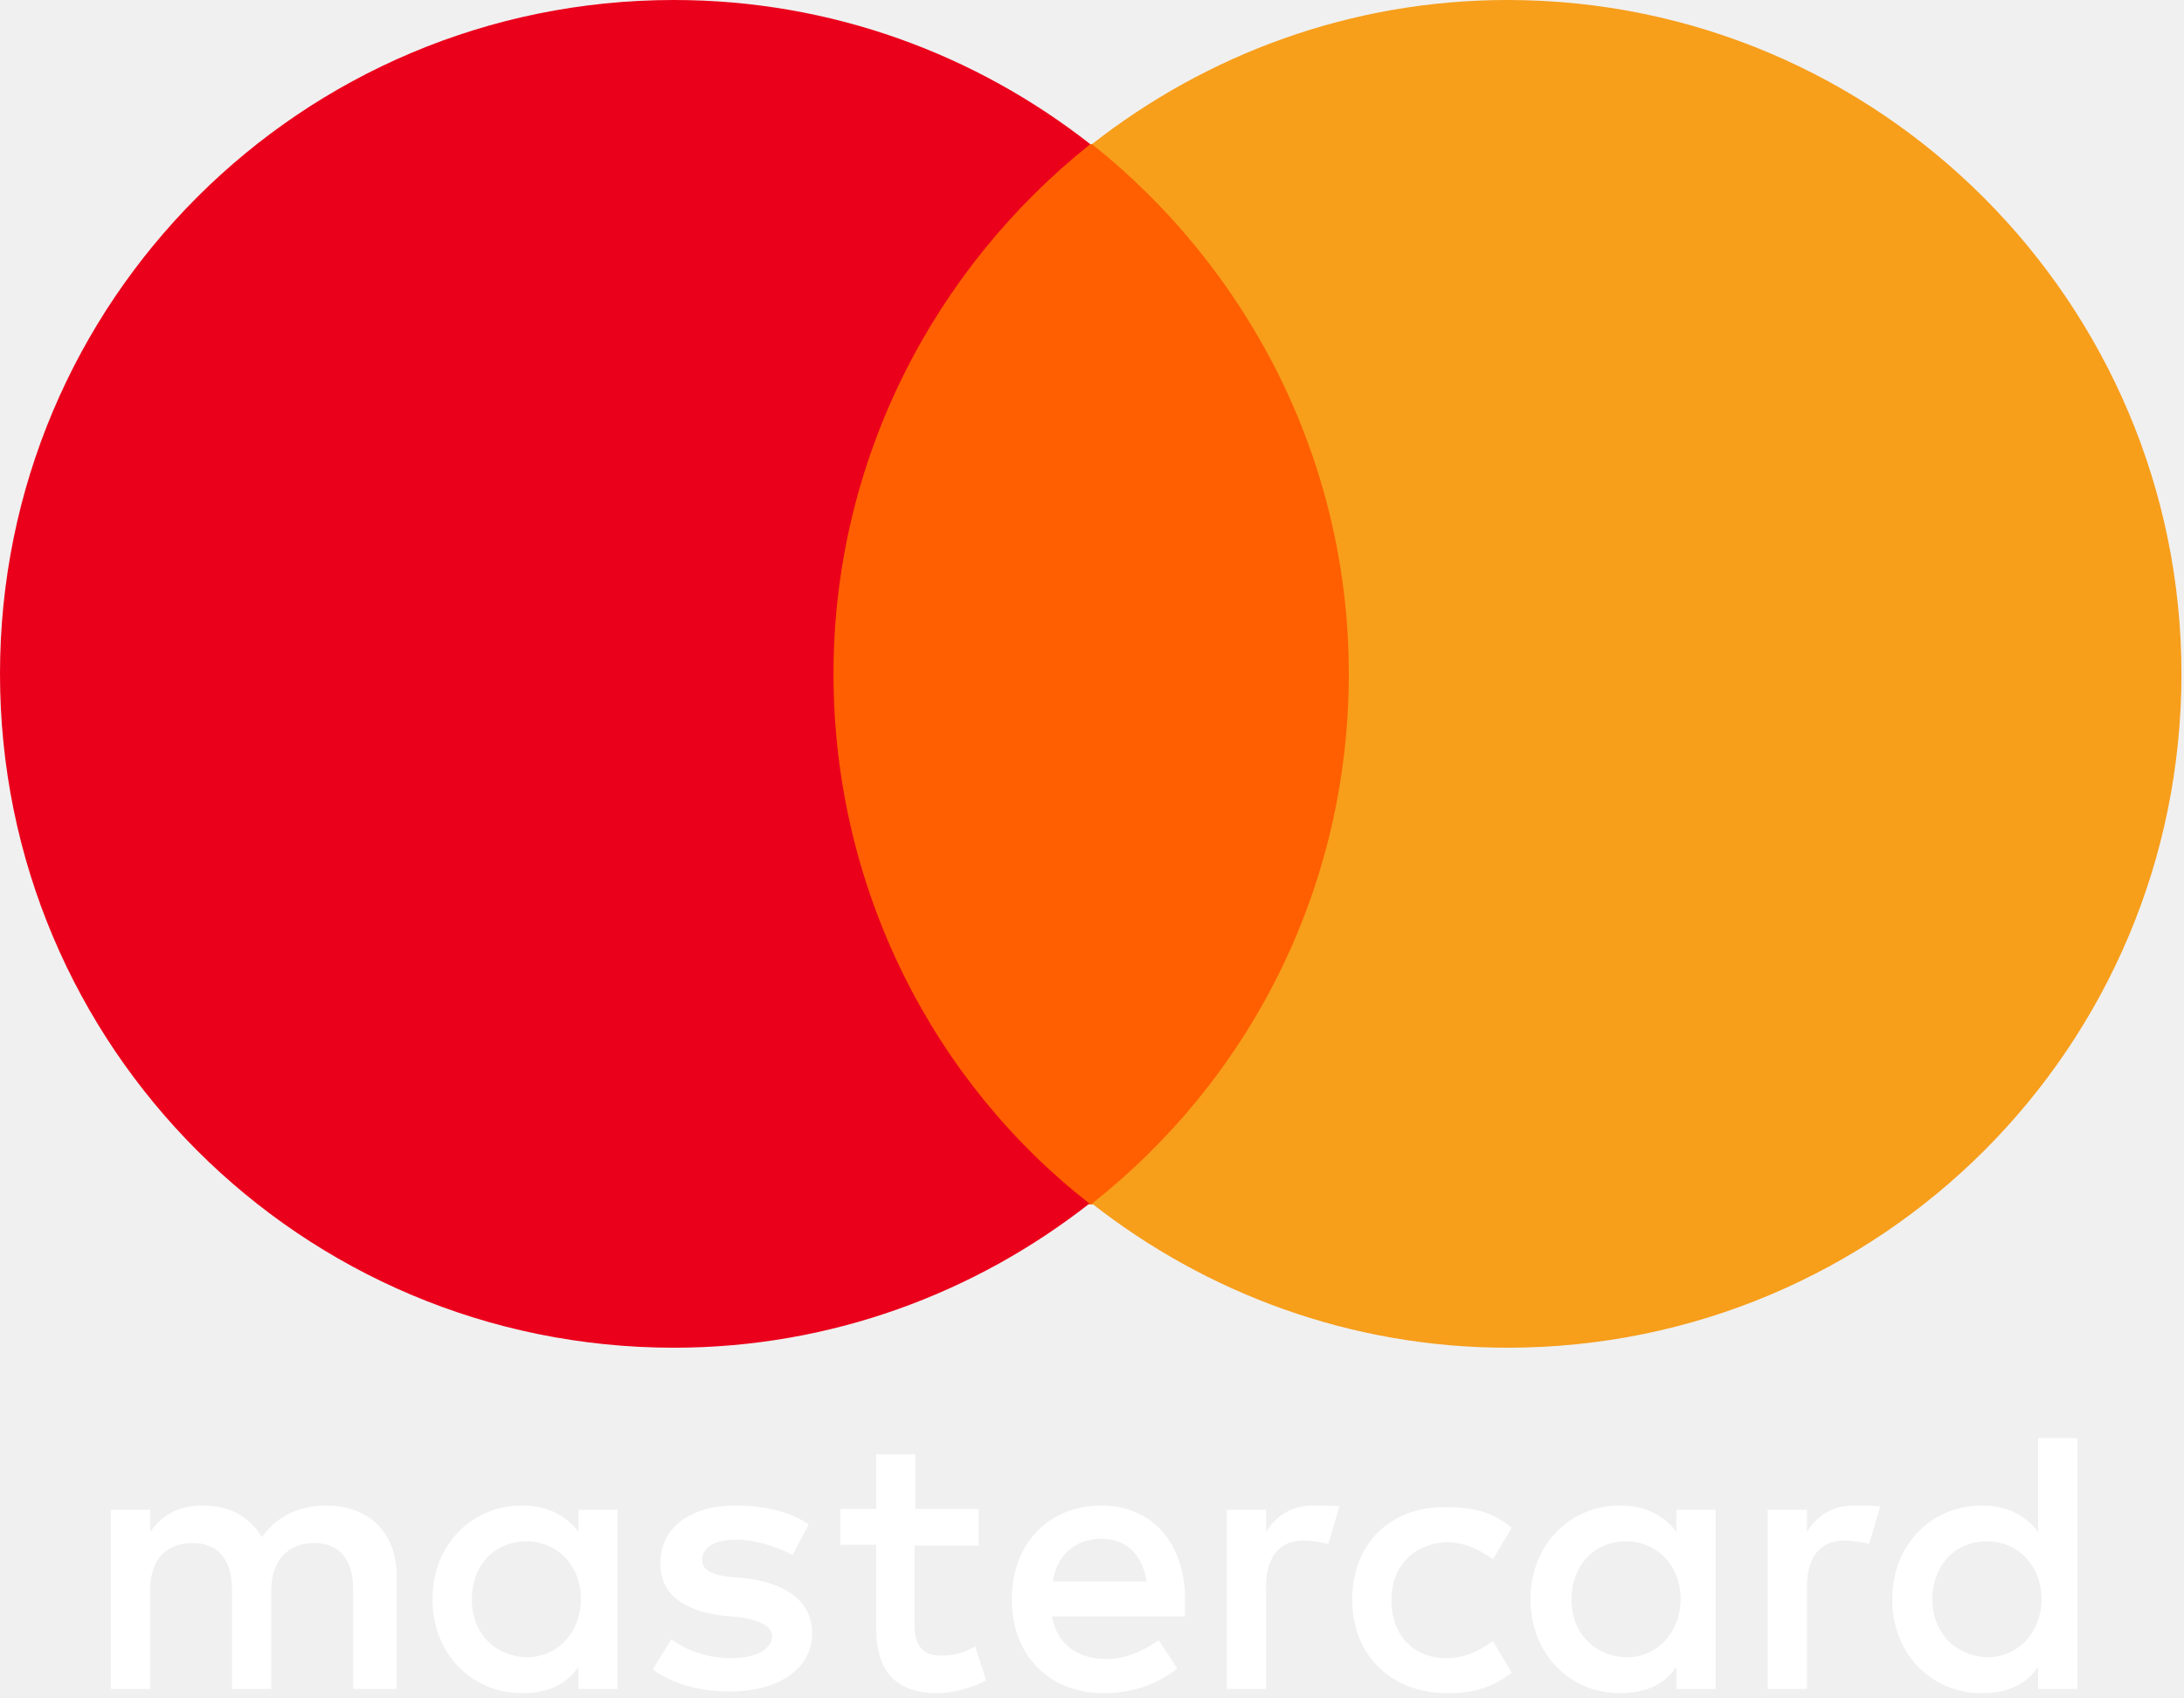
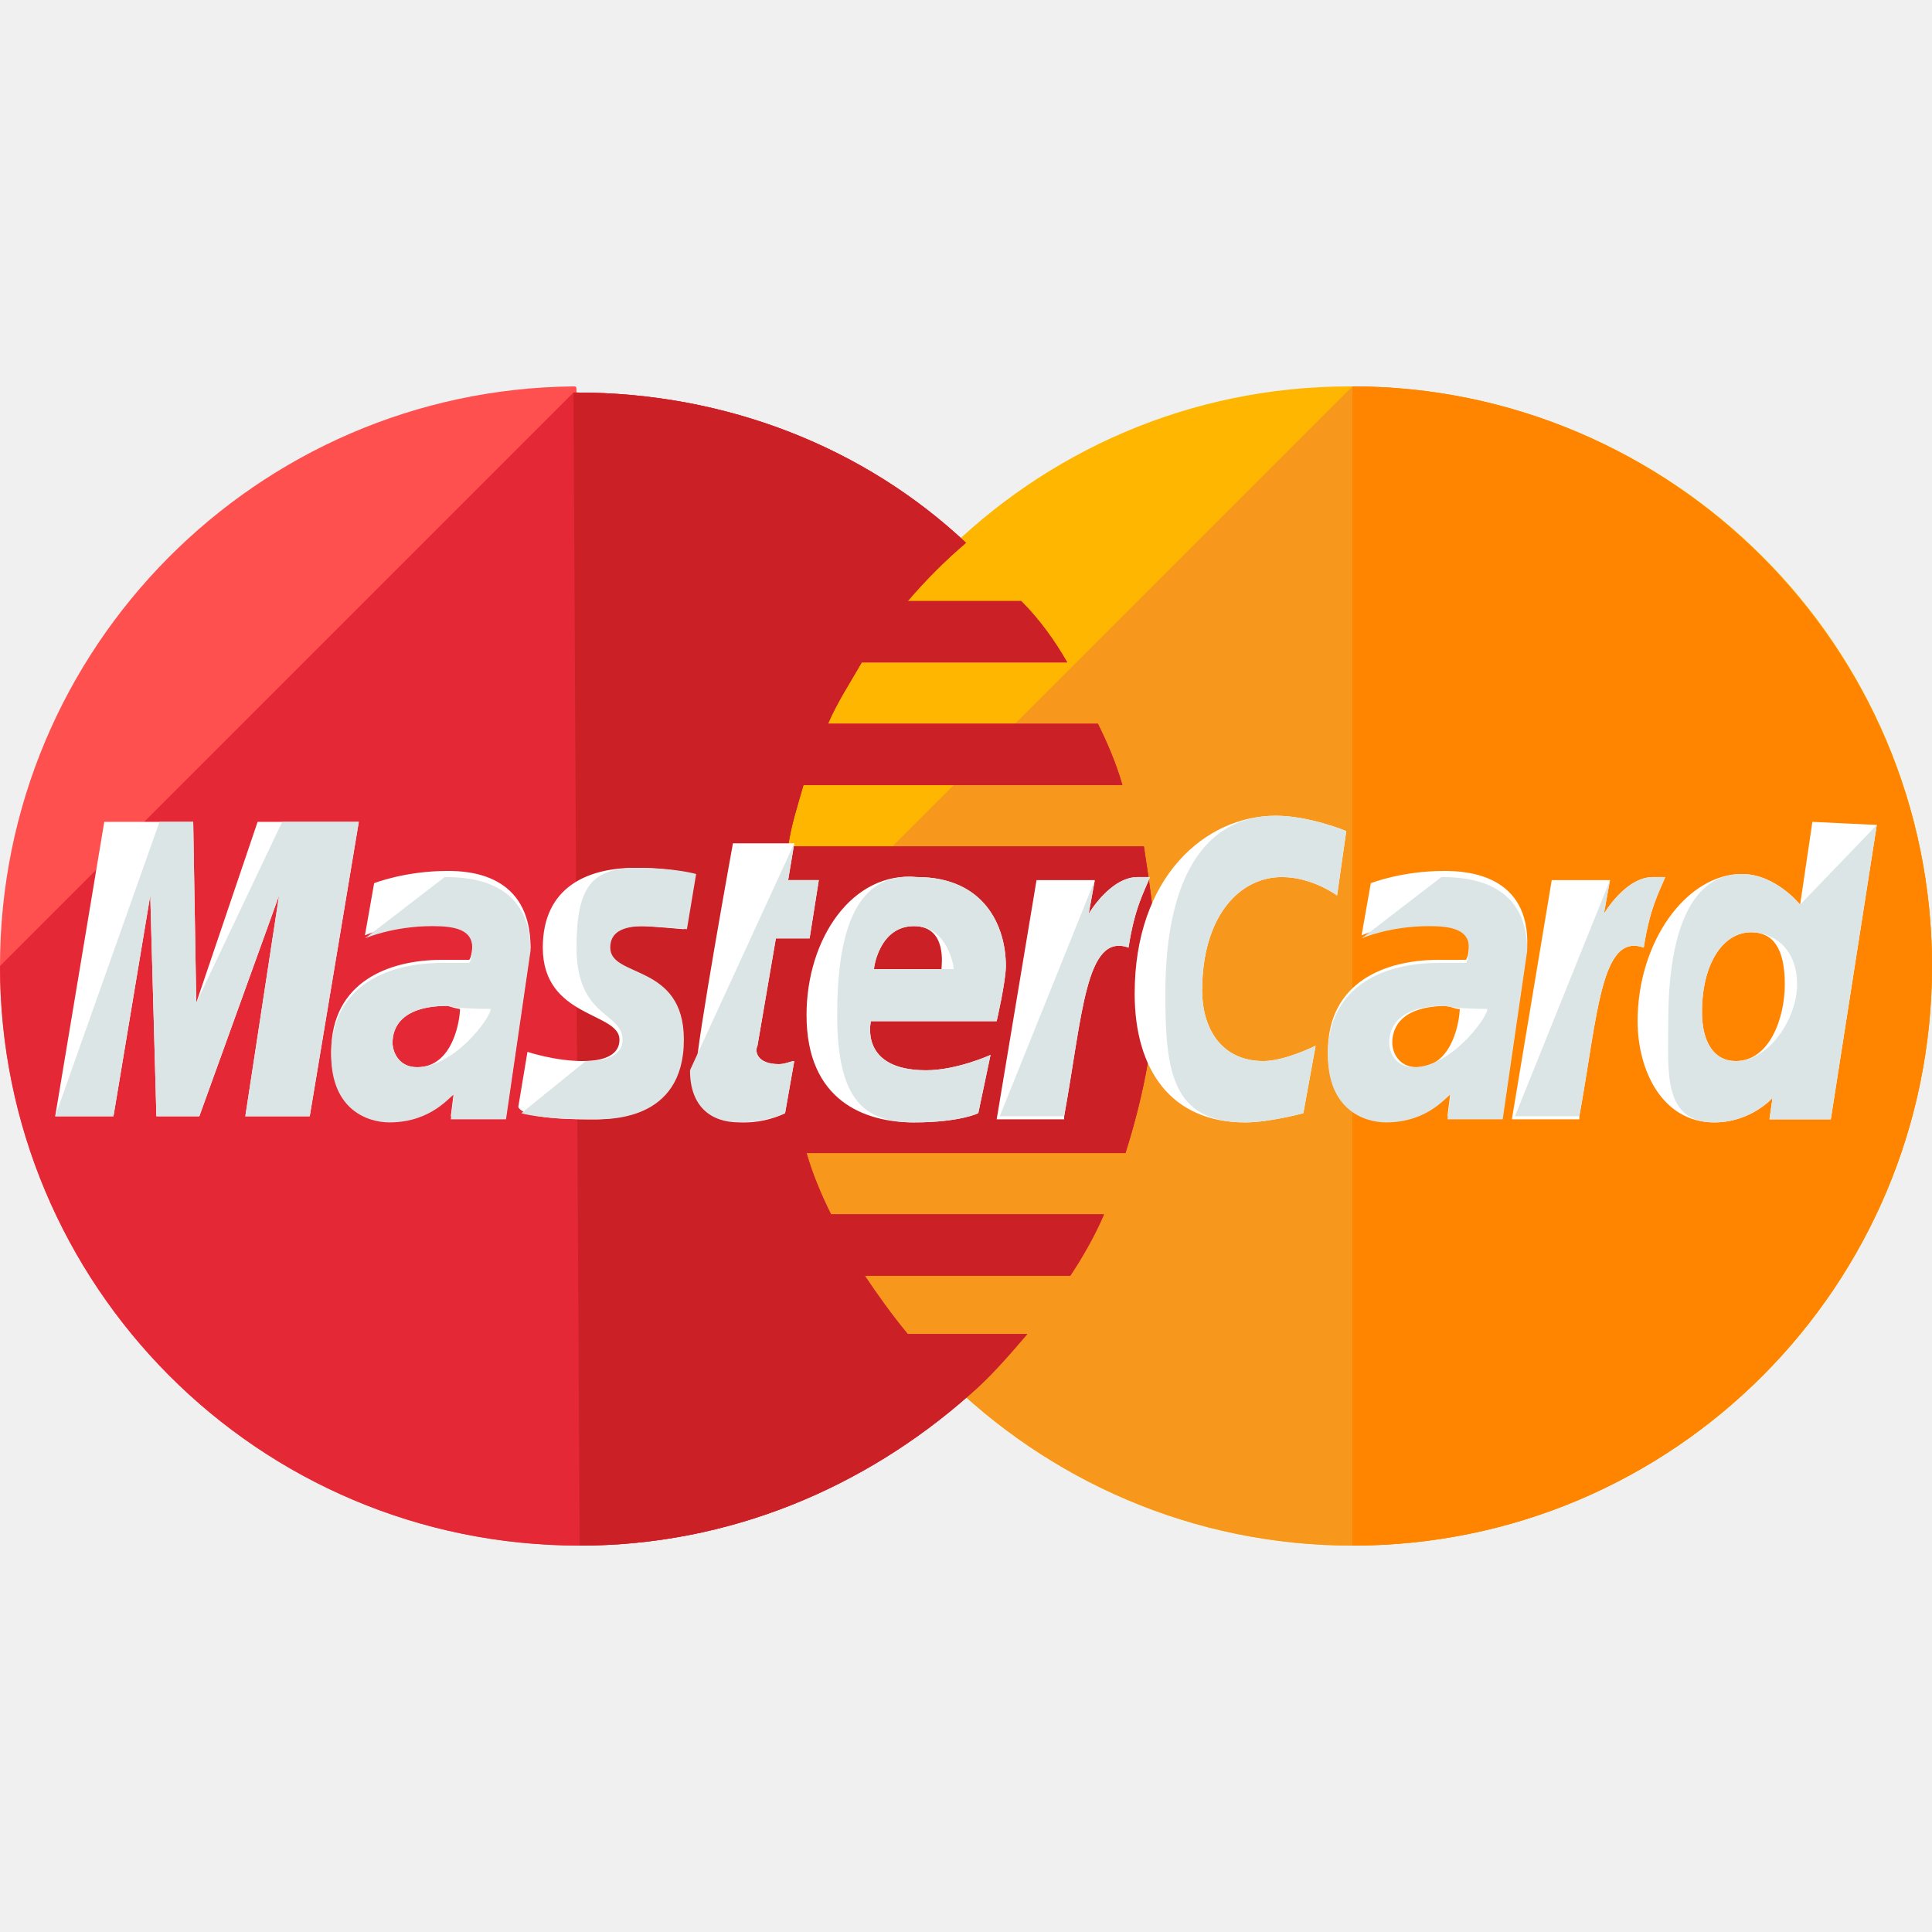
- <svg xmlns="http://www.w3.org/2000/svg" viewBox="0 0 256 199">
-   <path d="M46.5 198v-13.2c0-5-3.1-8.3-8.3-8.3-2.6 0-5.5.9-7.5 3.7-1.5-2.4-3.7-3.7-7-3.7-2.2 0-4.4.7-6.1 3.1V177H13v21h4.6v-11.6c0-3.7 2-5.5 5-5.5s4.6 2 4.6 5.5V198h4.6v-11.6c0-3.7 2.2-5.5 5-5.5 3.1 0 4.6 2 4.6 5.5V198h5.1zm68.3-21.1h-7.5v-6.4h-4.6v6.4h-4.2v4.2h4.2v9.7c0 4.8 2 7.7 7.2 7.7 2 0 4.2-.7 5.7-1.5l-1.3-4c-1.3.9-2.9 1.1-4 1.1-2.2 0-3.1-1.3-3.1-3.5v-9.4h7.5v-4.3h.1zm39.1-.4c-2.6 0-4.4 1.3-5.5 3.1V177h-4.6v21h4.6v-11.9c0-3.5 1.5-5.5 4.4-5.5.9 0 2 .2 2.9.4l1.3-4.4c-.9-.1-2.2-.1-3.1-.1zm-59.1 2.2c-2.2-1.5-5.3-2.2-8.6-2.2-5.3 0-8.8 2.6-8.8 6.8 0 3.5 2.6 5.5 7.2 6.1l2.2.2c2.4.4 3.7 1.1 3.7 2.2 0 1.5-1.8 2.6-4.8 2.6s-5.5-1.1-7-2.2l-2.2 3.5c2.4 1.8 5.7 2.6 9 2.6 6.1 0 9.7-2.9 9.7-6.8 0-3.7-2.9-5.7-7.2-6.4l-2.2-.2c-2-.2-3.5-.7-3.5-2 0-1.5 1.5-2.4 4-2.4 2.6 0 5.3 1.1 6.6 1.8l1.9-3.6zm122.5-2.2c-2.6 0-4.4 1.3-5.5 3.1V177h-4.6v21h4.6v-11.9c0-3.5 1.5-5.5 4.4-5.5.9 0 2 .2 2.9.4l1.3-4.4c-.9-.1-2.2-.1-3.1-.1zm-58.8 11c0 6.4 4.4 11 11.2 11 3.1 0 5.3-.7 7.5-2.4l-2.2-3.7c-1.8 1.3-3.5 2-5.5 2-3.7 0-6.4-2.6-6.4-6.8 0-4 2.6-6.6 6.4-6.8 2 0 3.7.7 5.5 2l2.2-3.7c-2.2-1.8-4.4-2.4-7.5-2.4-6.8-.2-11.2 4.4-11.2 10.8zm42.6 0V177h-4.6v2.6c-1.5-2-3.7-3.1-6.6-3.1-5.9 0-10.5 4.6-10.5 11s4.6 11 10.5 11c3.1 0 5.3-1.1 6.6-3.1v2.6h4.6v-10.5zm-16.9 0c0-3.7 2.4-6.8 6.4-6.8 3.7 0 6.4 2.9 6.4 6.8 0 3.7-2.6 6.8-6.4 6.8-4-.2-6.4-3.1-6.4-6.8zm-55.1-11c-6.1 0-10.5 4.4-10.5 11s4.4 11 10.8 11c3.1 0 6.1-.9 8.6-2.9l-2.2-3.3c-1.8 1.3-4 2.2-6.1 2.2-2.9 0-5.7-1.3-6.4-5h15.6v-1.8c.1-6.8-3.9-11.2-9.8-11.2zm0 3.9c2.9 0 4.8 1.8 5.3 5h-11c.4-2.8 2.4-5 5.7-5zm114.4 7.1v-18.9h-4.6v11c-1.5-2-3.7-3.1-6.6-3.1-5.9 0-10.5 4.6-10.5 11s4.6 11 10.5 11c3.1 0 5.3-1.1 6.6-3.1v2.6h4.6v-10.5zm-17 0c0-3.7 2.4-6.8 6.4-6.8 3.7 0 6.4 2.9 6.4 6.8 0 3.7-2.6 6.8-6.4 6.8-3.9-.2-6.4-3.1-6.4-6.8zm-154.1 0V177h-4.6v2.6c-1.5-2-3.7-3.1-6.6-3.1-5.9 0-10.5 4.6-10.5 11s4.6 11 10.5 11c3.1 0 5.3-1.1 6.6-3.1v2.6h4.6v-10.5zm-17.1 0c0-3.7 2.4-6.8 6.4-6.8 3.7 0 6.4 2.9 6.4 6.8 0 3.7-2.6 6.8-6.4 6.8-4-.2-6.4-3.1-6.4-6.8z" fill="#fff" />
-   <path fill="#ff5f00" d="M93.3 16.9h69.2v124.3H93.3z" />
-   <path d="M97.7 79c0-25.2 11.9-47.6 30.1-62.1C114.4 6.4 97.5 0 79 0 35.3 0 0 35.3 0 79s35.3 79 79 79c18.4 0 35.3-6.4 48.7-16.9-18.2-14.2-30-36.8-30-62.1z" fill="#eb001b" />
-   <path d="M255.7 79c0 43.7-35.3 79-79 79-18.4 0-35.3-6.4-48.7-16.9 18.4-14.5 30.1-36.9 30.1-62.1S146.2 31.4 128 16.9C141.4 6.4 158.3 0 176.7 0c43.7 0 79 35.6 79 79z" fill="#f79e1b" />
+ <svg xmlns="http://www.w3.org/2000/svg" viewBox="0 0 504 504">
+   <path d="M504 252c0 83.2-67.2 151.2-151.2 151.2-83.2 0-151.2-68-151.2-151.2 0-83.2 67.2-151.2 150.4-151.2 84.8 0 152 68 152 151.2z" fill="#ffb600" />
+   <path d="M352.8 100.8c83.2 0 151.2 68 151.2 151.2 0 83.2-67.2 151.2-151.2 151.2-83.2 0-151.2-68-151.2-151.2" fill="#f7981d" />
+   <path d="M352.8 100.8c83.2 0 151.2 68 151.2 151.2 0 83.2-67.2 151.2-151.2 151.2" fill="#ff8500" />
+   <path d="M149.6 100.8C67.2 101.6 0 168.8 0 252s67.2 151.2 151.2 151.2c39.2 0 74.4-15.2 101.6-39.2 5.6-4.8 10.4-10.4 15.2-16h-31.2c-4-4.8-8-10.4-11.2-15.2h53.6c3.2-4.8 6.4-10.4 8.8-16h-71.2c-2.4-4.8-4.8-10.4-6.4-16h83.2c4.8-15.2 8-31.2 8-48 0-11.2-1.6-21.6-3.2-32h-92.8c.8-5.6 2.4-10.4 4-16h83.2c-1.6-5.6-4-11.2-6.4-16H216c2.4-5.6 5.6-10.4 8.8-16h53.6c-3.2-5.6-7.2-11.2-12-16h-29.6c4.8-5.6 9.6-10.4 15.2-15.2-26.4-24.8-62.4-39.2-101.6-39.2 0-1.6 0-1.6-.8-1.6z" fill="#ff5050" />
+   <path d="M0 252c0 83.2 67.2 151.2 151.2 151.2 39.2 0 74.4-15.2 101.6-39.2 5.6-4.8 10.4-10.4 15.2-16h-31.2c-4-4.8-8-10.4-11.2-15.2h53.6c3.2-4.8 6.4-10.4 8.8-16h-71.2c-2.4-4.8-4.8-10.4-6.4-16h83.2c4.8-15.2 8-31.2 8-48 0-11.2-1.6-21.6-3.2-32h-92.8c.8-5.6 2.4-10.4 4-16h83.2c-1.6-5.6-4-11.2-6.4-16H216c2.4-5.6 5.6-10.4 8.8-16h53.6c-3.2-5.6-7.2-11.2-12-16h-29.6c4.8-5.6 9.6-10.4 15.2-15.2-26.4-24.8-62.4-39.2-101.6-39.2h-.8" fill="#e52836" />
+   <path d="M151.2 403.2c39.2 0 74.4-15.2 101.6-39.2 5.6-4.8 10.4-10.4 15.2-16h-31.2c-4-4.8-8-10.4-11.2-15.2h53.6c3.2-4.8 6.4-10.4 8.8-16h-71.2c-2.4-4.8-4.8-10.4-6.4-16h83.2c4.8-15.2 8-31.2 8-48 0-11.2-1.6-21.6-3.2-32h-92.8c.8-5.6 2.4-10.4 4-16h83.2c-1.6-5.6-4-11.2-6.4-16H216c2.4-5.6 5.6-10.4 8.8-16h53.6c-3.2-5.6-7.2-11.2-12-16h-29.6c4.8-5.6 9.6-10.4 15.2-15.2-26.4-24.8-62.4-39.2-101.6-39.2h-.8" fill="#cb2026" />
+   <path d="M204.8 290.4l2.4-13.6c-.8 0-2.4.8-4 .8-5.6 0-6.4-3.2-5.6-4.8l4.8-28h8.8l2.4-15.2h-8l1.6-9.6h-16s-9.6 52.8-9.6 59.2c0 9.6 5.6 13.6 12.8 13.6 4.8 0 8.8-1.6 10.4-2.4zm5.6-25.6c0 22.4 15.2 28 28 28 12 0 16.8-2.4 16.8-2.4l3.2-15.2s-8.8 4-16.8 4c-17.6 0-14.4-12.8-14.4-12.8H260s2.4-10.4 2.4-14.4c0-10.4-5.6-23.2-23.2-23.2-16.8-1.6-28.8 16-28.8 36zm28-23.2c8.8 0 7.2 10.4 7.2 11.2H228c0-.8 1.6-11.2 10.4-11.2zM340 290.4l3.2-17.6s-8 4-13.6 4c-11.2 0-16-8.8-16-18.4 0-19.2 9.6-29.6 20.8-29.6 8 0 14.4 4.8 14.4 4.8l2.4-16.8s-9.6-4-18.4-4c-18.4 0-36.8 16-36.8 46.4 0 20 9.6 33.6 28.8 33.6 6.4 0 15.2-2.4 15.2-2.4zm-223.2-63.2c-11.2 0-19.2 3.2-19.2 3.2L95.2 244s7.2-3.2 17.6-3.2c5.6 0 10.4.8 10.4 5.6 0 3.2-.8 4-.8 4h-7.2c-13.6 0-28.8 5.6-28.8 24 0 14.4 9.6 17.6 15.2 17.6 11.2 0 16-7.2 16.8-7.2l-.8 6.4H132l6.4-44c0-19.2-16-20-21.6-20zm3.2 36c0 2.4-1.6 15.2-11.2 15.2-4.8 0-6.4-4-6.4-6.4 0-4 2.4-9.6 14.4-9.6 2.4.8 3.2.8 3.2.8zm33.6 28.8c4 0 24 .8 24-20.8 0-20-19.2-16-19.2-24 0-4 3.2-5.6 8.8-5.6 2.4 0 11.2.8 11.2.8l2.4-14.4s-5.6-1.6-15.2-1.6c-12 0-24 4.8-24 20.8 0 18.4 20 16.8 20 24 0 4.8-5.6 5.6-9.6 5.6-7.2 0-14.4-2.4-14.4-2.4l-2.4 14.4c.8 1.6 4.8 3.2 18.4 3.2zm319.2-77.6l-3.2 21.6s-6.4-8-15.2-8c-14.4 0-27.2 17.6-27.2 38.4 0 12.8 6.4 26.4 20 26.4 9.6 0 15.2-6.4 15.2-6.4l-.8 5.6h16l12-76.8-16.8-.8zm-7.2 42.4c0 8.8-4 20-12.8 20-5.6 0-8.8-4.8-8.8-12.8 0-12.8 5.6-20.8 12.8-20.8 5.6 0 8.8 4 8.8 13.6zm-436 34.4l9.6-57.6 1.6 57.6H52l20.8-57.6-8.8 57.6h16.8l12.8-76.8H67.2l-16 47.2-.8-47.2H27.2l-12.8 76.8h15.2zm248 0c4.8-26.4 5.6-48 16.8-44 1.6-10.4 4-14.4 5.6-18.4h-3.2c-7.2 0-12.8 9.6-12.8 9.6l1.6-8.8h-15.2L260 292h17.6v-.8zm99.2-64c-11.2 0-19.2 3.2-19.2 3.2l-2.4 13.6s7.2-3.2 17.6-3.2c5.6 0 10.4.8 10.4 5.6 0 3.2-.8 4-.8 4h-7.2c-13.6 0-28.8 5.6-28.8 24 0 14.4 9.6 17.6 15.2 17.6 11.2 0 16-7.2 16.8-7.2l-.8 6.4H392l6.4-44c.8-19.2-16-20-21.6-20zm4 36c0 2.4-1.6 15.2-11.2 15.2-4.8 0-6.4-4-6.4-6.4 0-4 2.4-9.6 14.4-9.6 2.4.8 2.4.8 3.2.8zm31.2 28c4.8-26.4 5.6-48 16.8-44 1.6-10.4 4-14.4 5.6-18.4h-3.2c-7.2 0-12.8 9.6-12.8 9.6l1.6-8.8h-15.2L394.4 292H412v-.8z" fill="#fff" />
+   <path d="M180 279.2c0 9.6 5.6 13.6 12.8 13.6 5.6 0 10.4-1.6 12-2.4l2.4-13.6c-.8 0-2.4.8-4 .8-5.6 0-6.4-3.2-5.6-4.8l4.8-28h8.8l2.4-15.2h-8l1.6-9.6m11.2 44.8c0 22.4 7.2 28 20 28 12 0 16.8-2.4 16.8-2.4l3.2-15.2s-8.8 4-16.8 4c-17.6 0-14.4-12.8-14.4-12.8H260s2.4-10.4 2.4-14.4c0-10.4-5.6-23.2-23.2-23.2-16.8-1.6-20.8 16-20.8 36zm20-23.2c8.8 0 10.4 10.4 10.4 11.2H228c0-.8 1.6-11.2 10.4-11.2zM340 290.4l3.2-17.6s-8 4-13.6 4c-11.2 0-16-8.8-16-18.4 0-19.2 9.6-29.6 20.8-29.6 8 0 14.4 4.8 14.4 4.8l2.4-16.8s-9.6-4-18.4-4c-18.4 0-28.8 16-28.8 46.4 0 20 1.6 33.6 20.8 33.6 6.4 0 15.2-2.4 15.2-2.4zM95.2 244.8s7.2-3.2 17.6-3.2c5.6 0 10.4.8 10.4 5.6 0 3.2-.8 4-.8 4h-7.2c-13.6 0-28.8 5.6-28.8 24 0 14.4 9.6 17.6 15.2 17.6 11.2 0 16-7.2 16.8-7.2l-.8 6.4H132l6.4-44c0-18.4-16-19.2-22.4-19.2m12 34.4c0 2.4-9.6 15.2-19.2 15.2-4.8 0-6.4-4-6.4-6.4 0-4 2.4-9.6 14.4-9.6 2.4.8 11.2.8 11.2.8zm8 27.2s4.8 1.6 18.4 1.6c4 0 24 .8 24-20.8 0-20-19.2-16-19.2-24 0-4 3.2-5.6 8.8-5.6 2.4 0 11.2.8 11.2.8l2.4-14.4s-5.6-1.6-15.2-1.6c-12 0-16 4.8-16 20.8 0 18.4 12 16.8 12 24 0 4.8-5.6 5.6-9.6 5.6M469.6 236s-6.4-8-15.2-8c-14.4 0-19.2 17.6-19.2 38.4 0 12.8-1.6 26.4 12 26.4 9.6 0 15.2-6.4 15.2-6.4l-.8 5.6h16l12-76.8m-20.8 41.6c0 8.8-7.2 20-16 20-5.6 0-8.8-4.8-8.8-12.8 0-12.8 5.6-20.8 12.8-20.8 5.6 0 12 4 12 13.6zM29.6 291.2l9.6-57.6 1.6 57.6H52l20.8-57.6-8.8 57.6h16.8l12.8-76.8h-20l-22.4 47.2-.8-47.2h-8.8l-27.2 76.8h15.2zm231.2 0h16.8c4.8-26.4 5.6-48 16.8-44 1.6-10.4 4-14.4 5.6-18.4h-3.2c-7.2 0-12.8 9.6-12.8 9.6l1.6-8.8m69.6 15.2s7.2-3.2 17.6-3.2c5.6 0 10.4.8 10.4 5.6 0 3.2-.8 4-.8 4h-7.2c-13.6 0-28.8 5.6-28.8 24 0 14.4 9.6 17.6 15.2 17.6 11.2 0 16-7.2 16.8-7.2l-.8 6.4H392l6.4-44c0-18.4-16-19.2-22.4-19.2m12 34.4c0 2.4-9.6 15.2-19.2 15.2-4.8 0-6.4-4-6.4-6.4 0-4 2.4-9.6 14.4-9.6 3.2.8 11.2.8 11.2.8zm7.2 28H412c4.8-26.4 5.6-48 16.8-44 1.6-10.4 4-14.4 5.6-18.4h-3.2c-7.2 0-12.8 9.6-12.8 9.6l1.6-8.8" fill="#dce5e5" />
</svg>
